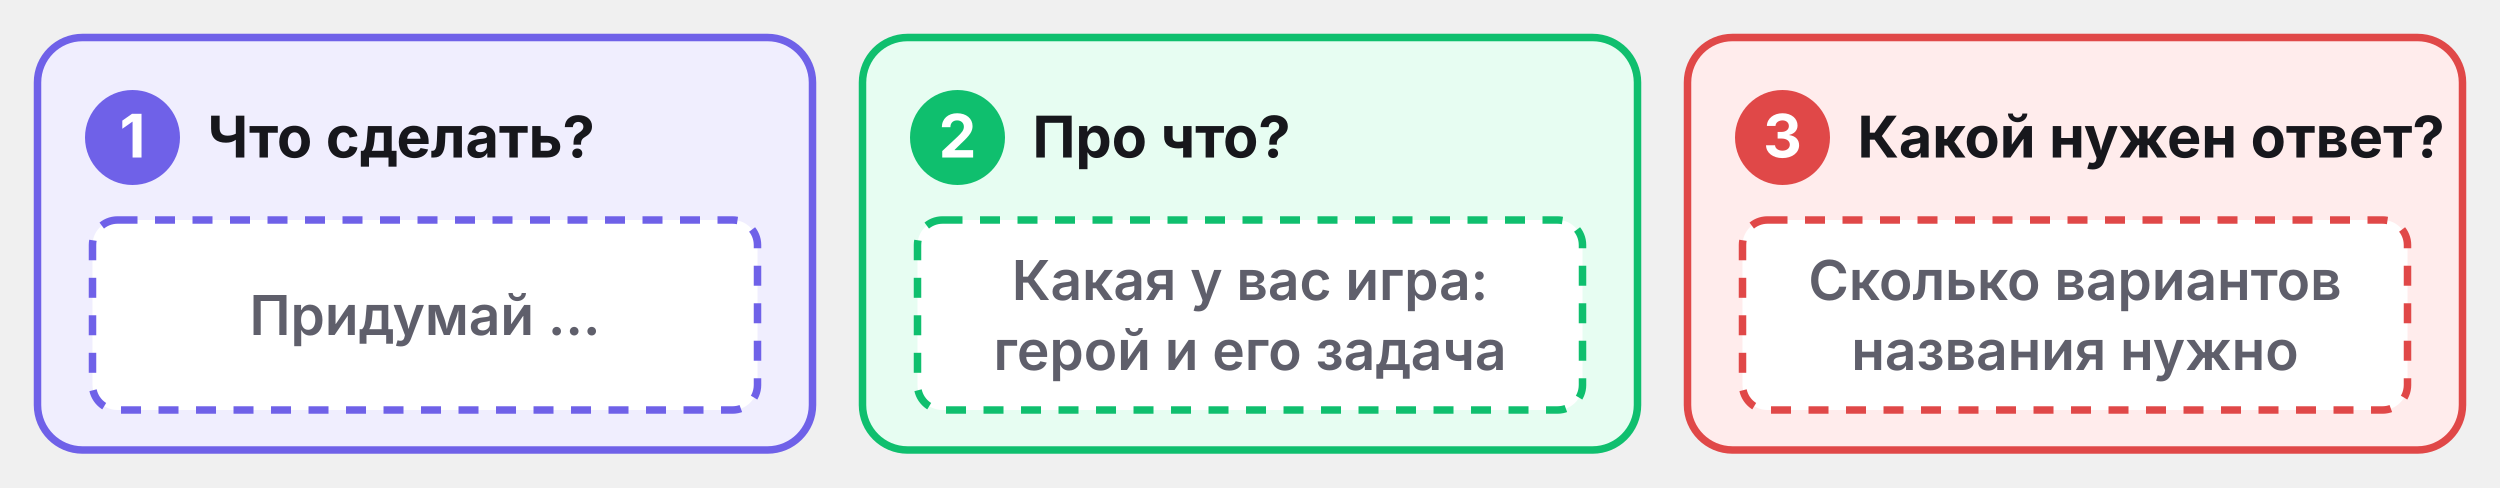
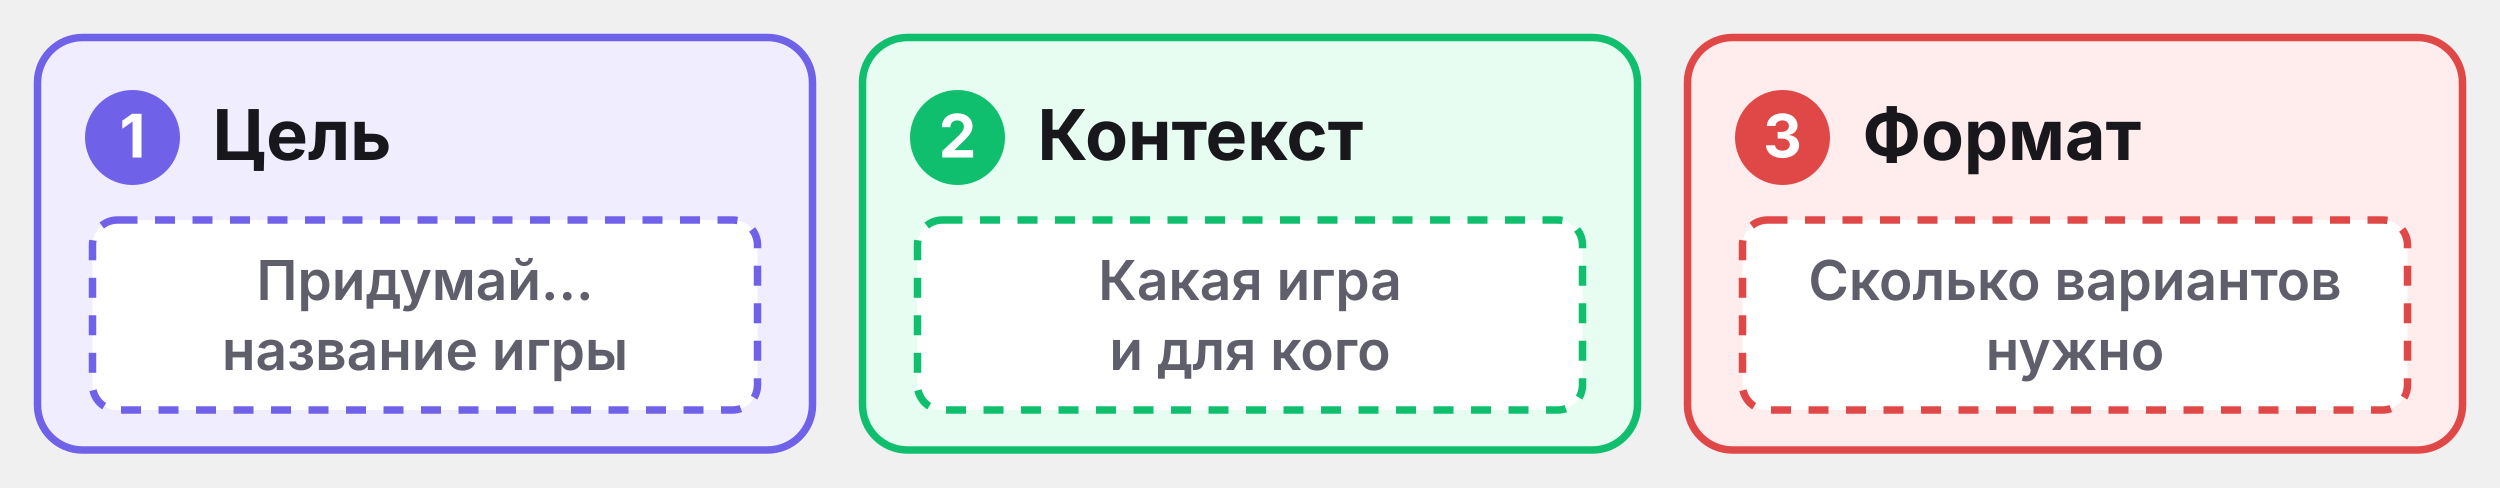
- <svg xmlns="http://www.w3.org/2000/svg" viewBox="0 0 1000 195" role="img" aria-label="Три части своего промта, которые нужно заполнить без образца">
+ <svg xmlns="http://www.w3.org/2000/svg" viewBox="0 0 1000 195" role="img" aria-label="Цель, контекст и формат своего промта, которые нужно написать без образца">
  <rect x="15" y="15" width="310" height="165" rx="18" fill="#F0EEFE" stroke="#6F61E8" stroke-width="3" />
  <circle cx="53" cy="55" r="19" fill="#6F61E8" />
  <text x="53" y="63" font-family="Inter Tight, Inter, Arial, Helvetica, sans-serif" font-size="24" font-weight="700" fill="#FFFFFF" text-anchor="middle">1</text>
-   <text x="83" y="63" font-family="Inter Tight, Inter, Arial, Helvetica, sans-serif" font-size="23" font-weight="700" fill="#17171C" text-anchor="start">Что сделать?</text>
+   <text x="85" y="64" font-family="Inter Tight, Inter, Arial, Helvetica, sans-serif" font-size="28" font-weight="700" fill="#17171C" text-anchor="start">Цель</text>
  <rect x="37" y="88" width="266" height="76" rx="10" fill="#FFFFFF" stroke="#6F61E8" stroke-width="3" stroke-dasharray="8 7" />
-   <text x="170" y="134" font-family="Inter Tight, Inter, Arial, Helvetica, sans-serif" font-size="22" font-weight="600" fill="#5F5F6B" text-anchor="middle">Придумай …</text>
+   <text x="170" y="120" font-family="Inter Tight, Inter, Arial, Helvetica, sans-serif" font-size="22" font-weight="600" fill="#5F5F6B" text-anchor="middle">Придумай…</text>
+   <text x="170" y="148" font-family="Inter Tight, Inter, Arial, Helvetica, sans-serif" font-size="22" font-weight="600" fill="#5F5F6B" text-anchor="middle">название игры</text>
  <rect x="345" y="15" width="310" height="165" rx="18" fill="#E7FDF2" stroke="#0FBF6E" stroke-width="3" />
  <circle cx="383" cy="55" r="19" fill="#0FBF6E" />
  <text x="383" y="63" font-family="Inter Tight, Inter, Arial, Helvetica, sans-serif" font-size="24" font-weight="700" fill="#FFFFFF" text-anchor="middle">2</text>
-   <text x="413" y="63" font-family="Inter Tight, Inter, Arial, Helvetica, sans-serif" font-size="23" font-weight="700" fill="#17171C" text-anchor="start">Про что?</text>
+   <text x="415" y="64" font-family="Inter Tight, Inter, Arial, Helvetica, sans-serif" font-size="28" font-weight="700" fill="#17171C" text-anchor="start">Контекст</text>
  <rect x="367" y="88" width="266" height="76" rx="10" fill="#FFFFFF" stroke="#0FBF6E" stroke-width="3" stroke-dasharray="8 7" />
-   <text x="500" y="120" font-family="Inter Tight, Inter, Arial, Helvetica, sans-serif" font-size="22" font-weight="600" fill="#5F5F6B" text-anchor="middle">Какая у вас игра:</text>
-   <text x="500" y="148" font-family="Inter Tight, Inter, Arial, Helvetica, sans-serif" font-size="22" font-weight="600" fill="#5F5F6B" text-anchor="middle">герой и его задача</text>
+   <text x="500" y="120" font-family="Inter Tight, Inter, Arial, Helvetica, sans-serif" font-size="22" font-weight="600" fill="#5F5F6B" text-anchor="middle">Какая игра</text>
+   <text x="500" y="148" font-family="Inter Tight, Inter, Arial, Helvetica, sans-serif" font-size="22" font-weight="600" fill="#5F5F6B" text-anchor="middle">и для кого</text>
  <rect x="675" y="15" width="310" height="165" rx="18" fill="#FFECEC" stroke="#E04848" stroke-width="3" />
  <circle cx="713" cy="55" r="19" fill="#E04848" />
  <text x="713" y="63" font-family="Inter Tight, Inter, Arial, Helvetica, sans-serif" font-size="24" font-weight="700" fill="#FFFFFF" text-anchor="middle">3</text>
-   <text x="743" y="63" font-family="Inter Tight, Inter, Arial, Helvetica, sans-serif" font-size="23" font-weight="700" fill="#17171C" text-anchor="start">Какой нужен ответ?</text>
+   <text x="745" y="64" font-family="Inter Tight, Inter, Arial, Helvetica, sans-serif" font-size="28" font-weight="700" fill="#17171C" text-anchor="start">Формат</text>
  <rect x="697" y="88" width="266" height="76" rx="10" fill="#FFFFFF" stroke="#E04848" stroke-width="3" stroke-dasharray="8 7" />
  <text x="830" y="120" font-family="Inter Tight, Inter, Arial, Helvetica, sans-serif" font-size="22" font-weight="600" fill="#5F5F6B" text-anchor="middle">Сколько вариантов</text>
-   <text x="830" y="148" font-family="Inter Tight, Inter, Arial, Helvetica, sans-serif" font-size="22" font-weight="600" fill="#5F5F6B" text-anchor="middle">названия нужно</text>
+   <text x="830" y="148" font-family="Inter Tight, Inter, Arial, Helvetica, sans-serif" font-size="22" font-weight="600" fill="#5F5F6B" text-anchor="middle">нужно</text>
</svg>
